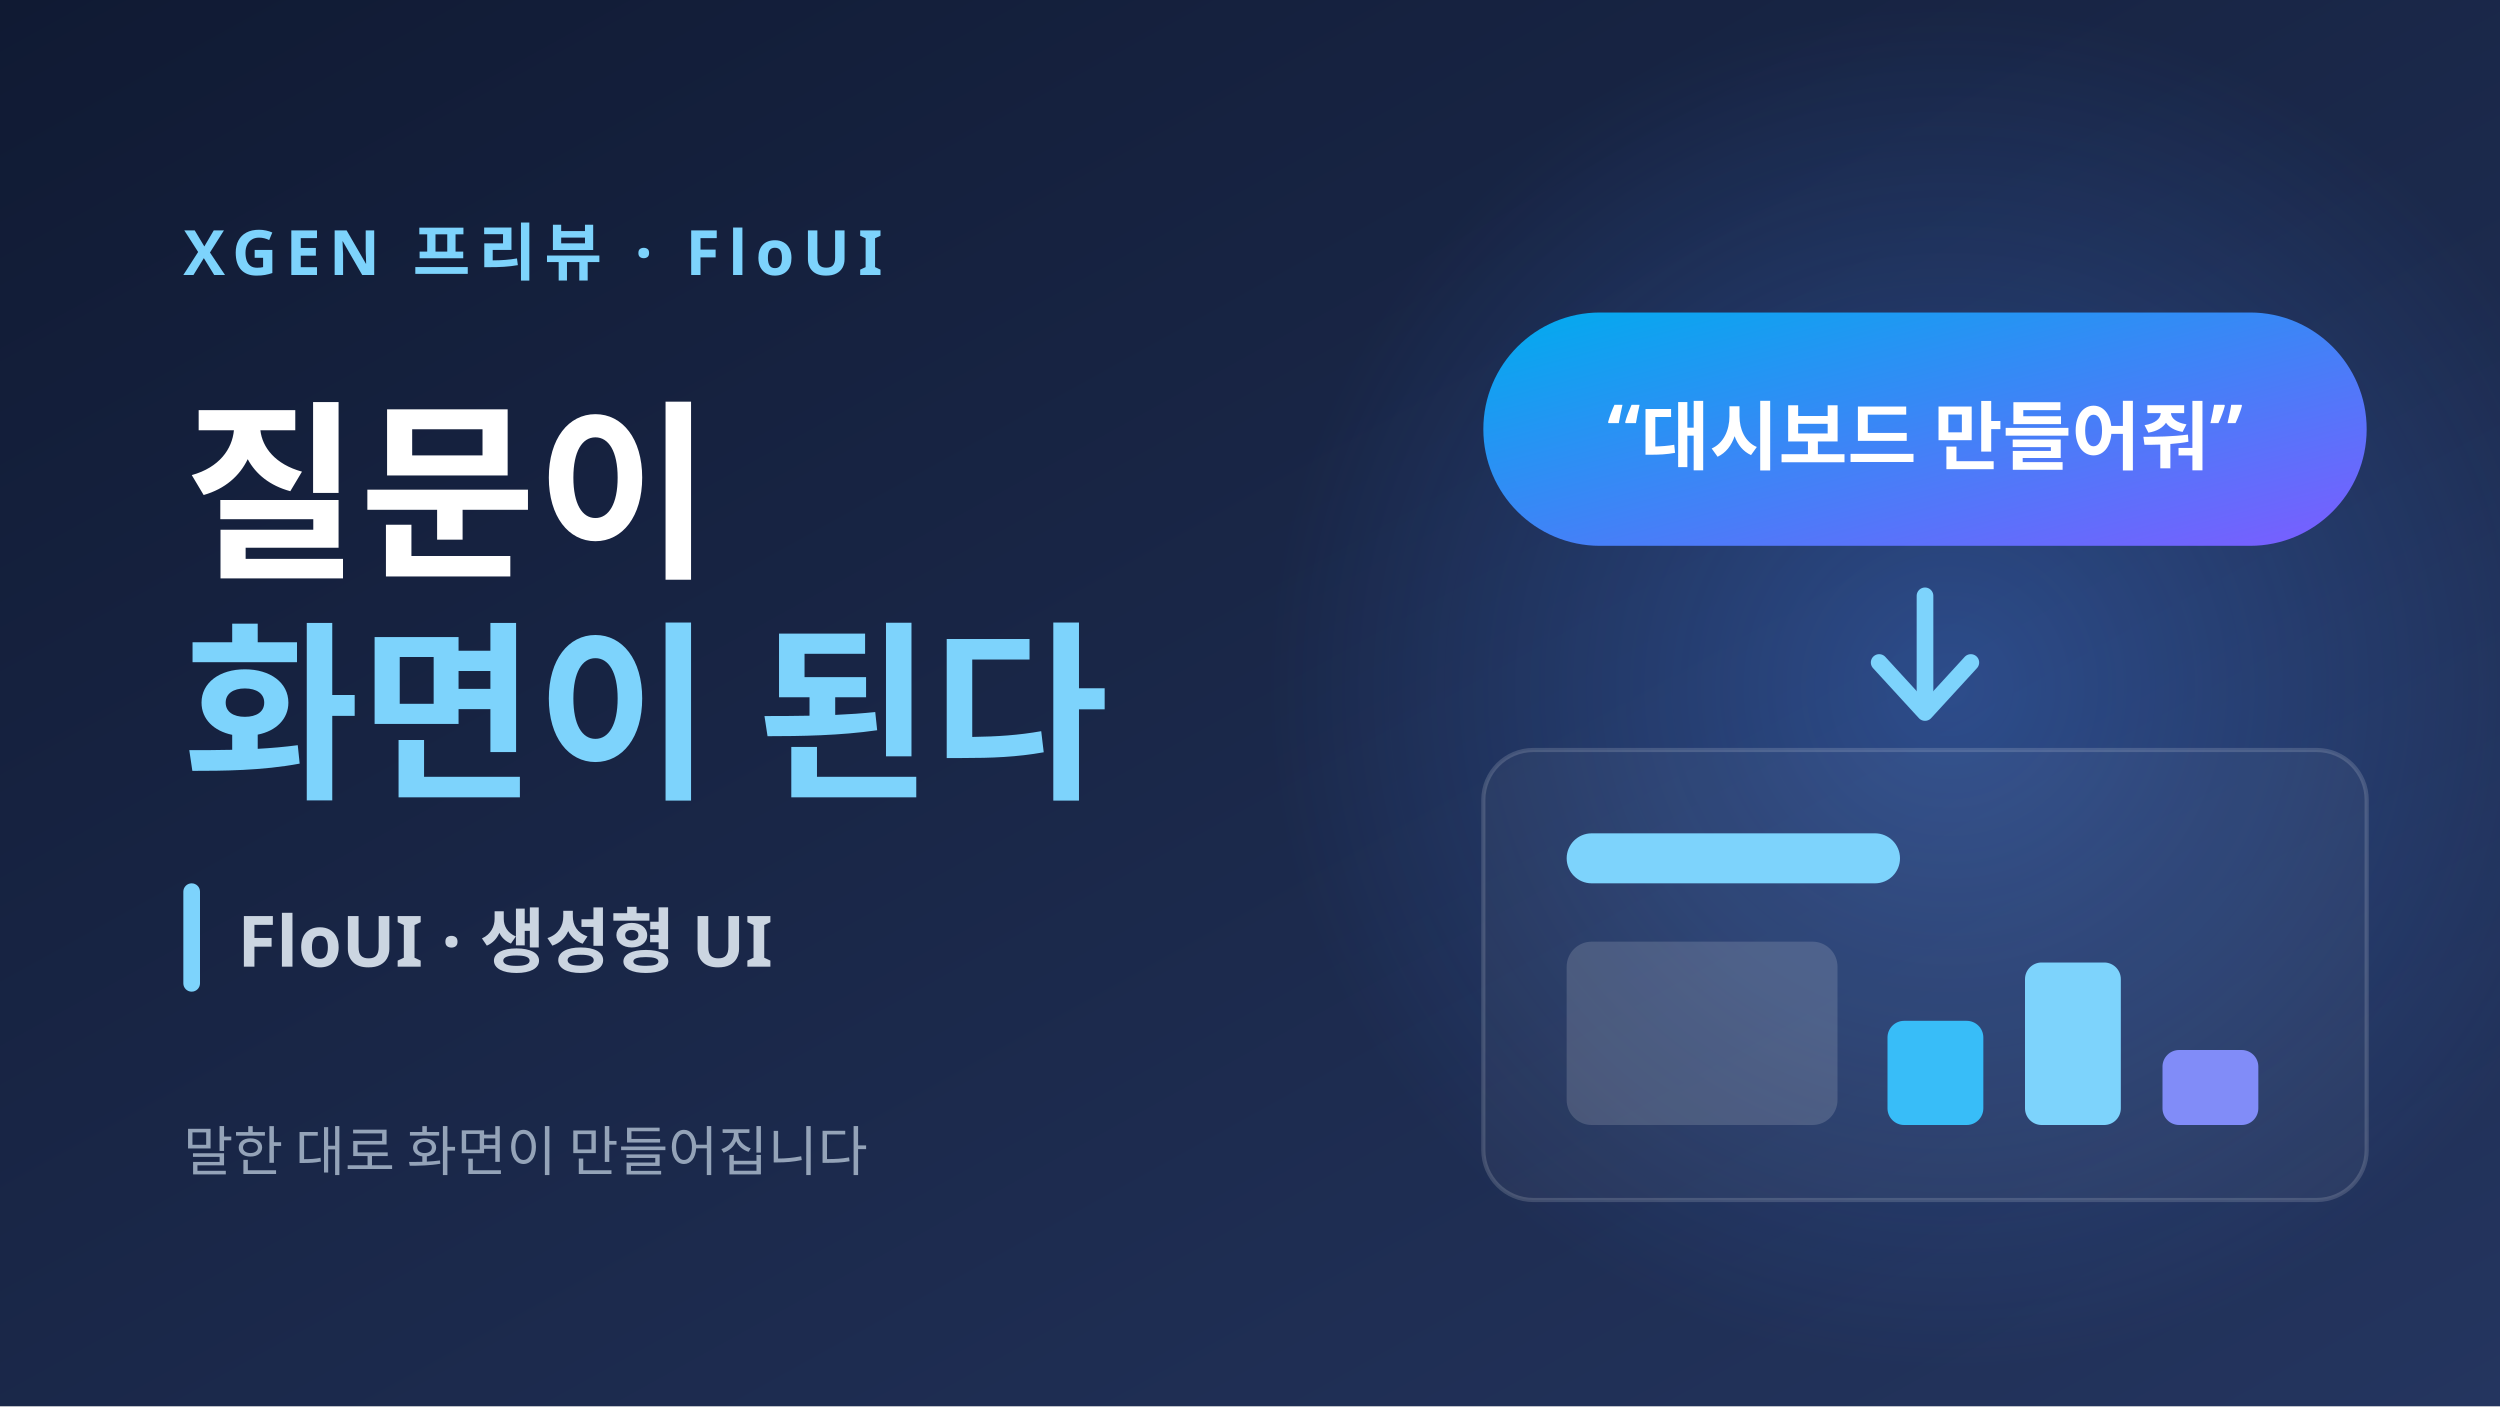
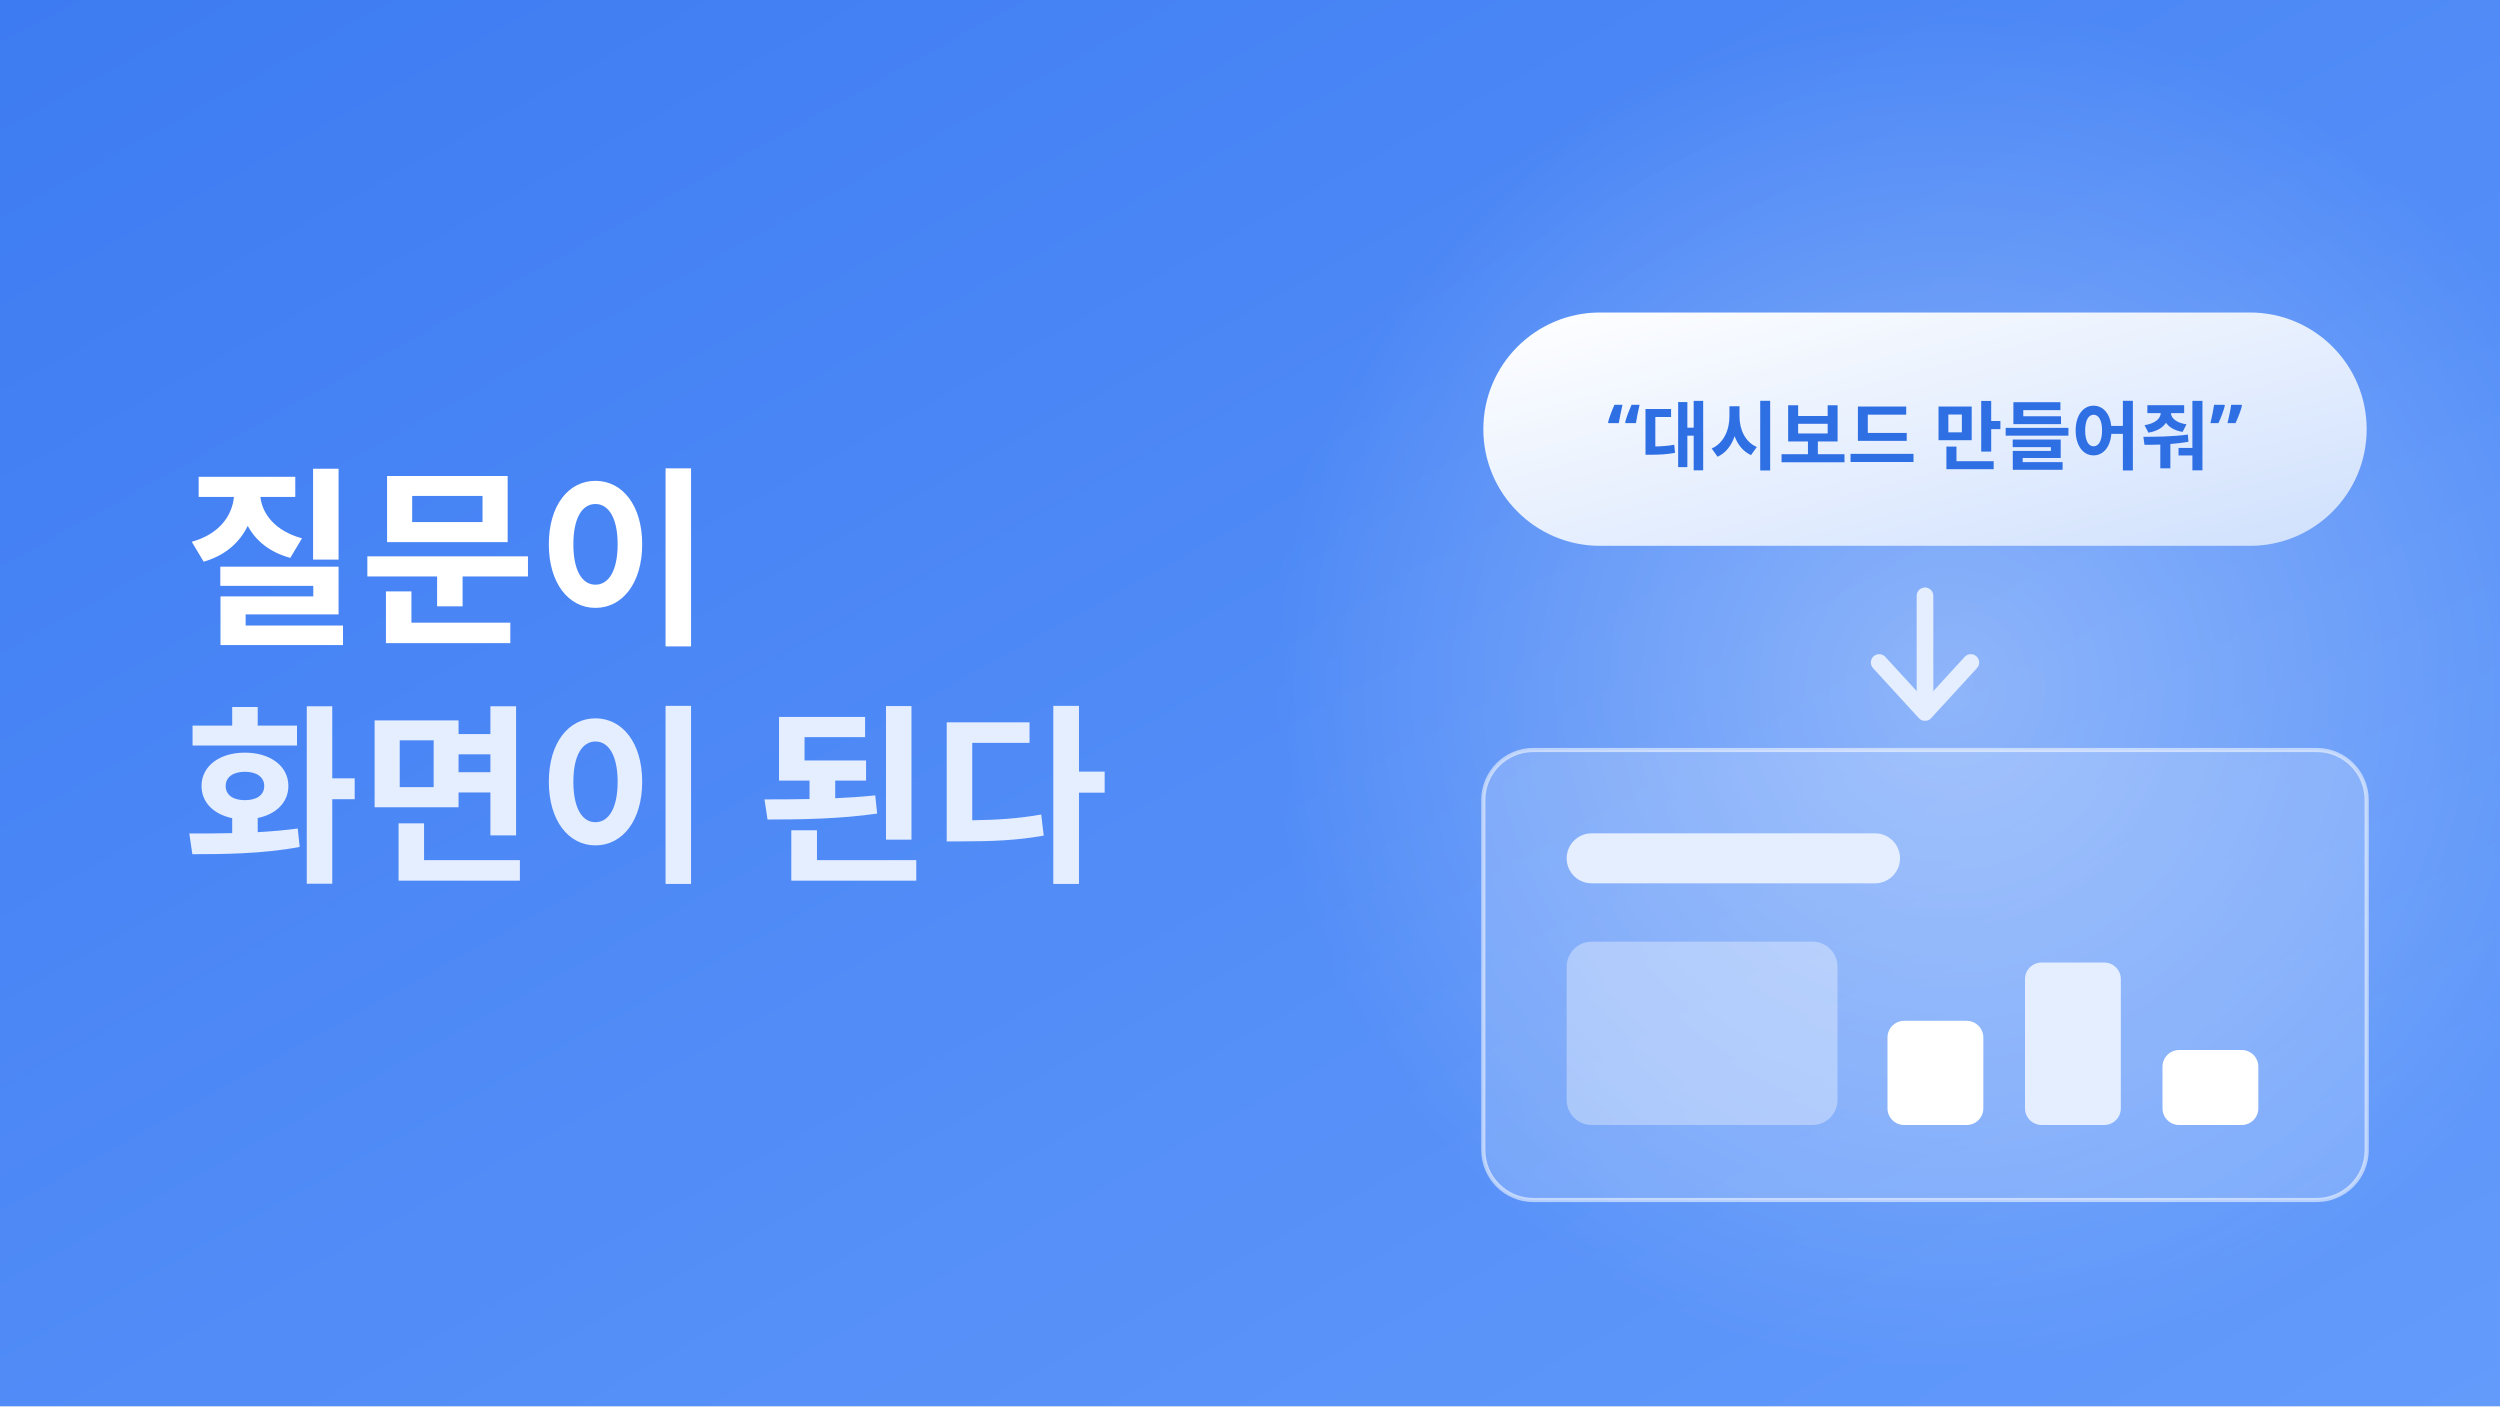
<svg xmlns="http://www.w3.org/2000/svg" viewBox="0 0 1200 675" role="img" aria-label="FloUI — 말한 대로 화면이 만들어지는 생성형 UI">
  <defs>
    <linearGradient id="bg" x1="0" y1="0" x2="1" y2="1">
-       <stop offset="0" stop-color="#101a33" />
-       <stop offset="1" stop-color="#24355f" />
+       <stop offset="0" stop-color="#3d7bf2" />
+       <stop offset="1" stop-color="#639bfb" />
    </linearGradient>
    <linearGradient id="badge" x1="0" y1="0" x2="1" y2="1">
-       <stop offset="0" stop-color="#00acee" />
-       <stop offset="1" stop-color="#7c5cff" />
+       <stop offset="0" stop-color="#ffffff" />
+       <stop offset="1" stop-color="#cfe0fd" />
    </linearGradient>
    <radialGradient id="glow" cx="50%" cy="50%" r="50%">
-       <stop offset="0" stop-color="#4d8dff" stop-opacity="0.34" />
-       <stop offset="1" stop-color="#4d8dff" stop-opacity="0" />
+       <stop offset="0" stop-color="#ffffff" stop-opacity="0.34" />
+       <stop offset="1" stop-color="#ffffff" stop-opacity="0" />
    </radialGradient>
  </defs>
  <rect width="1200" height="675" fill="url(#bg)" />
  <circle cx="936" cy="330" r="330" fill="url(#glow)" />
-   <text x="88" y="132" font-family="Pretendard,'Pretendard Variable','Malgun Gothic','Apple SD Gothic Neo','Noto Sans KR',sans-serif" font-size="30" font-weight="700" letter-spacing="4" fill="#7dd3fc">XGEN 프리뷰 · FloUI</text>
-   <text x="88" y="270" font-family="Pretendard,'Pretendard Variable','Malgun Gothic','Apple SD Gothic Neo','Noto Sans KR',sans-serif" font-size="92" font-weight="800" fill="#ffffff">질문이</text>
-   <text x="88" y="376" font-family="Pretendard,'Pretendard Variable','Malgun Gothic','Apple SD Gothic Neo','Noto Sans KR',sans-serif" font-size="92" font-weight="800" fill="#7dd3fc">화면이 된다</text>
-   <rect x="88" y="424" width="8" height="52" rx="4" fill="#7dd3fc" />
-   <text x="114" y="464" font-family="Pretendard,'Pretendard Variable','Malgun Gothic','Apple SD Gothic Neo','Noto Sans KR',sans-serif" font-size="34" font-weight="600" fill="#cbd5e1">FloUI · 생성형 UI</text>
-   <text x="88" y="562" font-family="Pretendard,'Pretendard Variable','Malgun Gothic','Apple SD Gothic Neo','Noto Sans KR',sans-serif" font-size="26" font-weight="500" fill="#94a3b8">말한 대로 화면이 만들어집니다</text>
+   <text x="88" y="302" font-family="Pretendard,'Pretendard Variable','Malgun Gothic','Apple SD Gothic Neo','Noto Sans KR',sans-serif" font-size="92" font-weight="800" fill="#ffffff">질문이</text>
+   <text x="88" y="416" font-family="Pretendard,'Pretendard Variable','Malgun Gothic','Apple SD Gothic Neo','Noto Sans KR',sans-serif" font-size="92" font-weight="800" fill="#e4eeff">화면이 된다</text>
  <rect x="712" y="150" width="424" height="112" rx="56" fill="url(#badge)" />
-   <text x="924" y="220" text-anchor="middle" font-family="Pretendard,'Pretendard Variable','Malgun Gothic','Apple SD Gothic Neo','Noto Sans KR',sans-serif" font-size="36" font-weight="700" fill="#ffffff">“대시보드 만들어줘”</text>
-   <path d="M924 286 L924 336" stroke="#7dd3fc" stroke-width="8" stroke-linecap="round" />
-   <path d="M902 318 L924 342 L946 318" fill="none" stroke="#7dd3fc" stroke-width="8" stroke-linecap="round" stroke-linejoin="round" />
-   <rect x="712" y="360" width="424" height="216" rx="24" fill="#ffffff0a" stroke="#ffffff26" stroke-width="2" />
-   <rect x="752" y="400" width="160" height="24" rx="12" fill="#7dd3fc" />
-   <rect x="752" y="452" width="130" height="88" rx="12" fill="#ffffff26" />
-   <rect x="906" y="490" width="46" height="50" rx="8" fill="#38bdf8" />
-   <rect x="972" y="462" width="46" height="78" rx="8" fill="#7dd3fc" />
-   <rect x="1038" y="504" width="46" height="36" rx="8" fill="#818cf8" />
+   <text x="924" y="220" text-anchor="middle" font-family="Pretendard,'Pretendard Variable','Malgun Gothic','Apple SD Gothic Neo','Noto Sans KR',sans-serif" font-size="36" font-weight="700" fill="#2f6fe4">“대시보드 만들어줘”</text>
+   <path d="M924 286 L924 336" stroke="#e4eeff" stroke-width="8" stroke-linecap="round" />
+   <path d="M902 318 L924 342 L946 318" fill="none" stroke="#e4eeff" stroke-width="8" stroke-linecap="round" stroke-linejoin="round" />
+   <rect x="712" y="360" width="424" height="216" rx="24" fill="#ffffff2e" stroke="#ffffff8c" stroke-width="2" />
+   <rect x="752" y="400" width="160" height="24" rx="12" fill="#e4eeff" />
+   <rect x="752" y="452" width="130" height="88" rx="12" fill="#ffffff59" />
+   <rect x="906" y="490" width="46" height="50" rx="8" fill="#ffffff" />
+   <rect x="972" y="462" width="46" height="78" rx="8" fill="#e4eeff" />
+   <rect x="1038" y="504" width="46" height="36" rx="8" fill="#ffffff" />
</svg>
